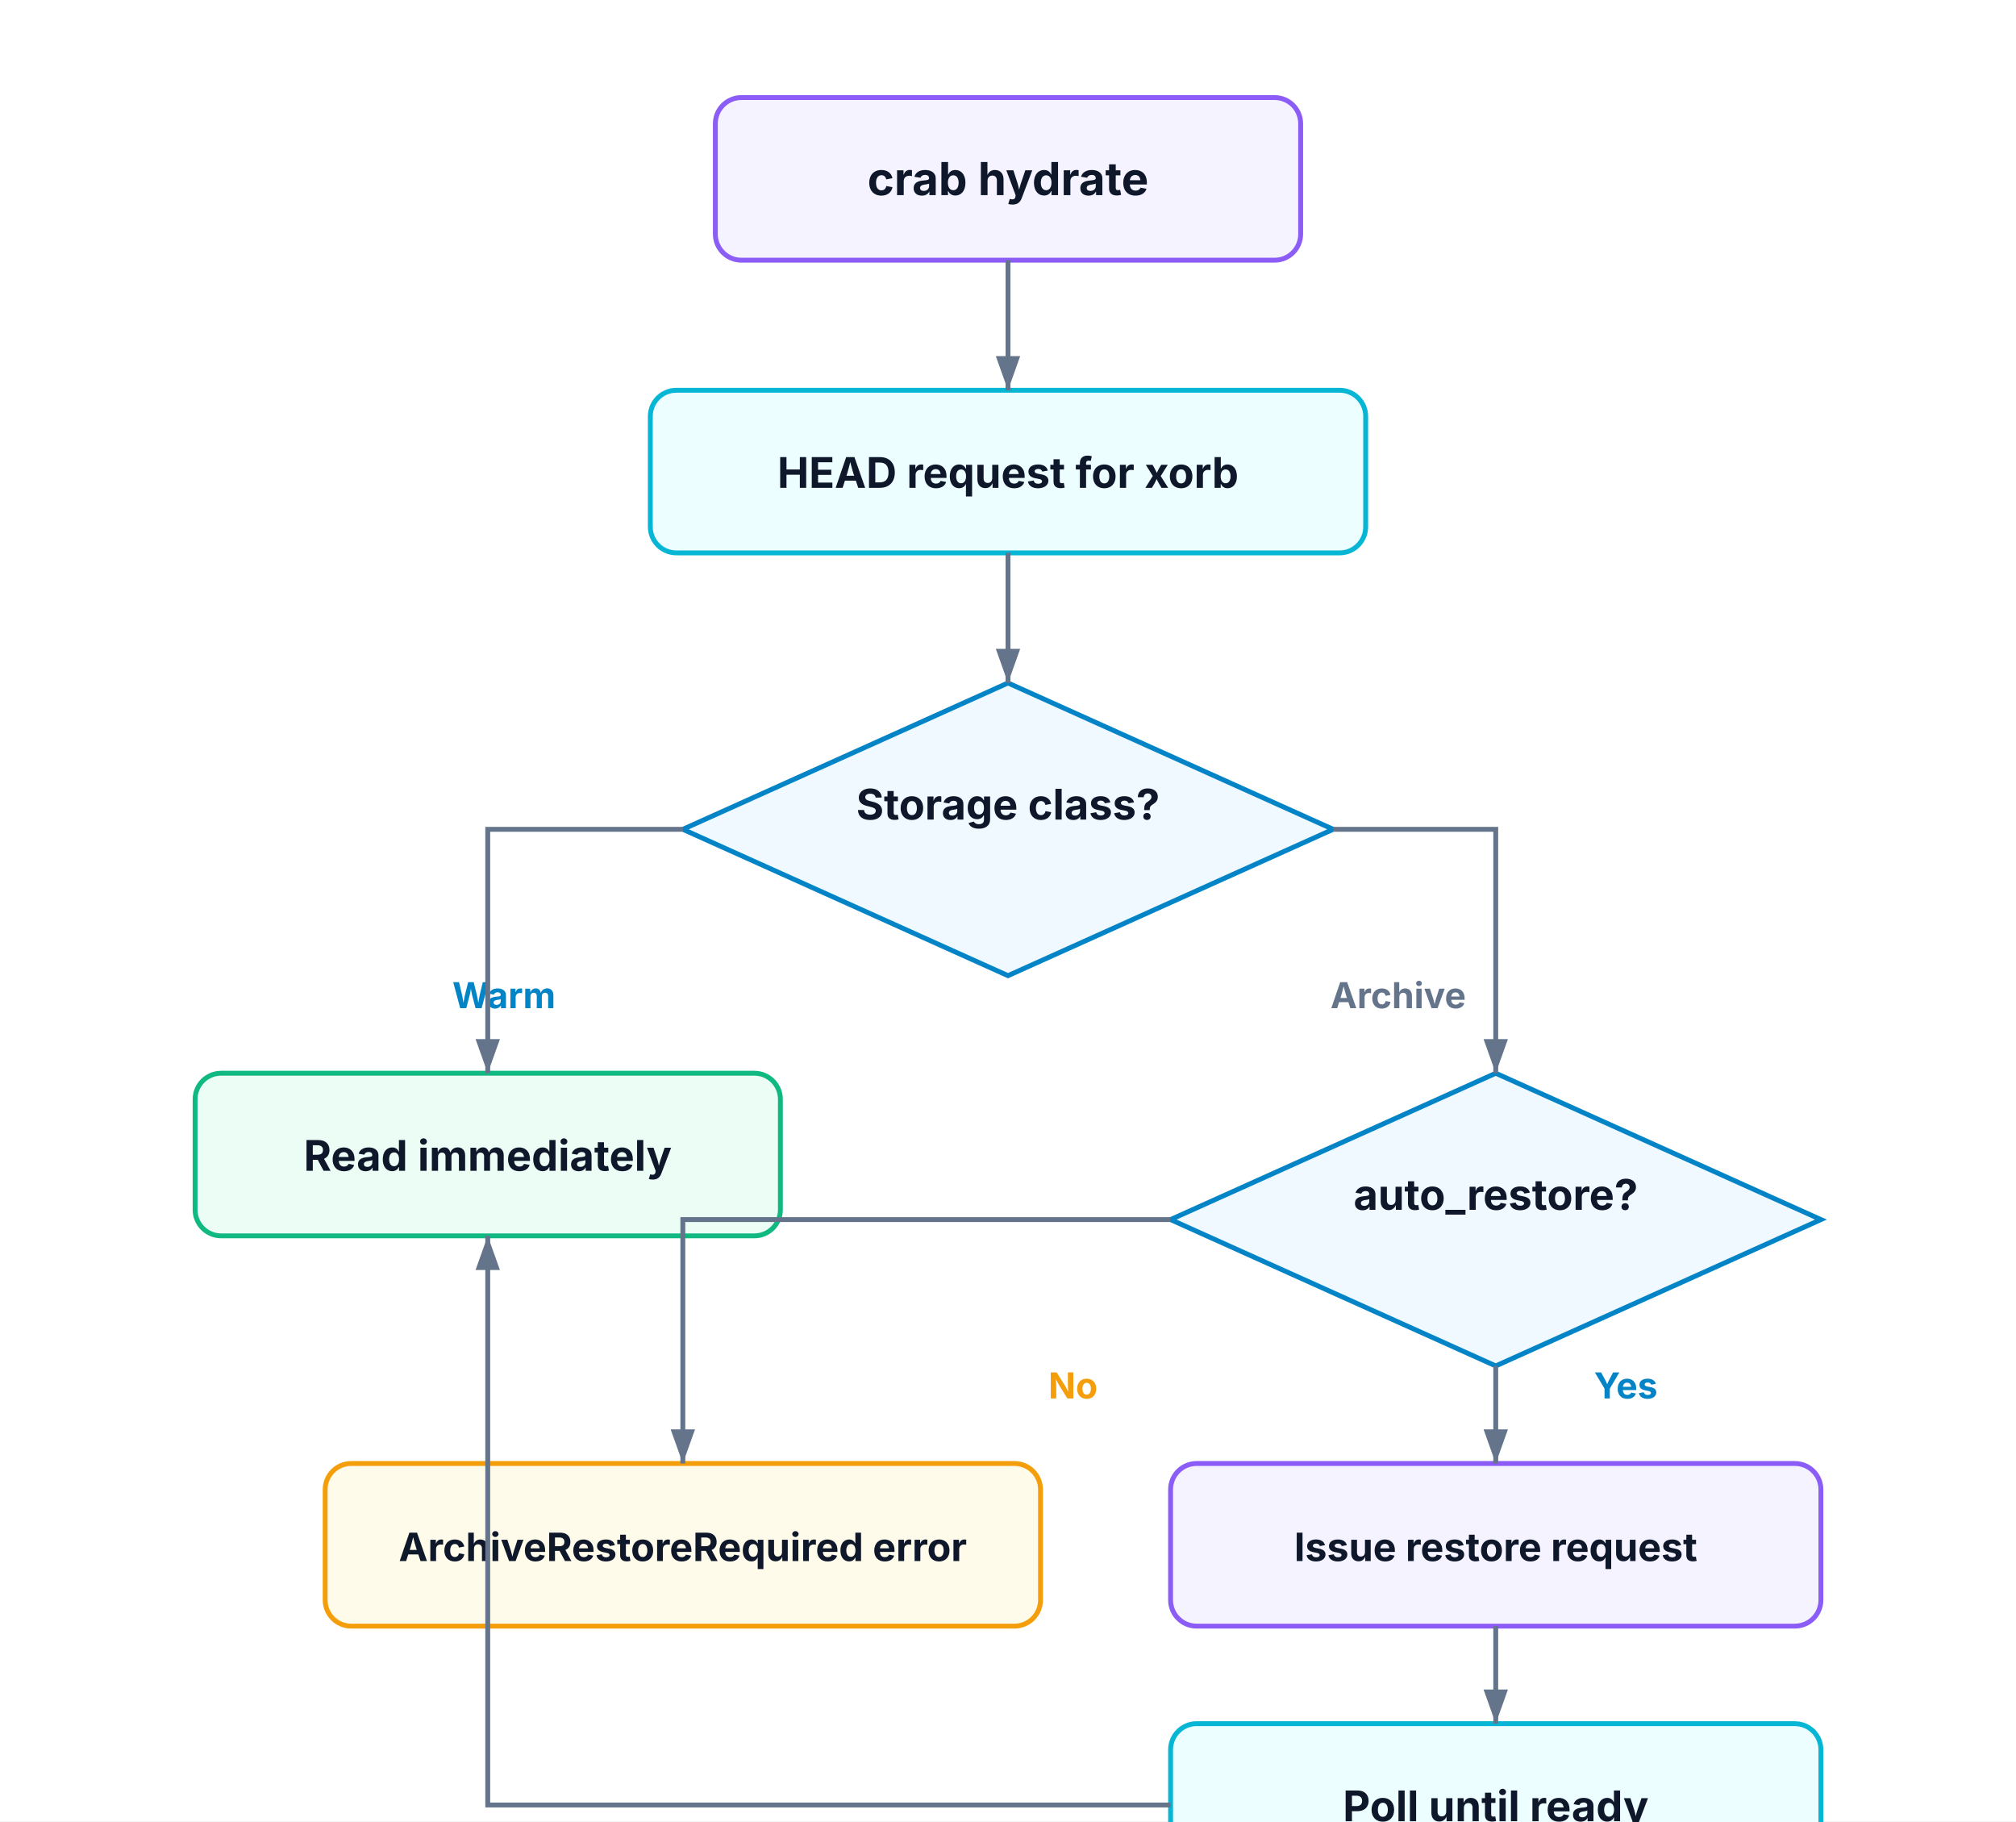
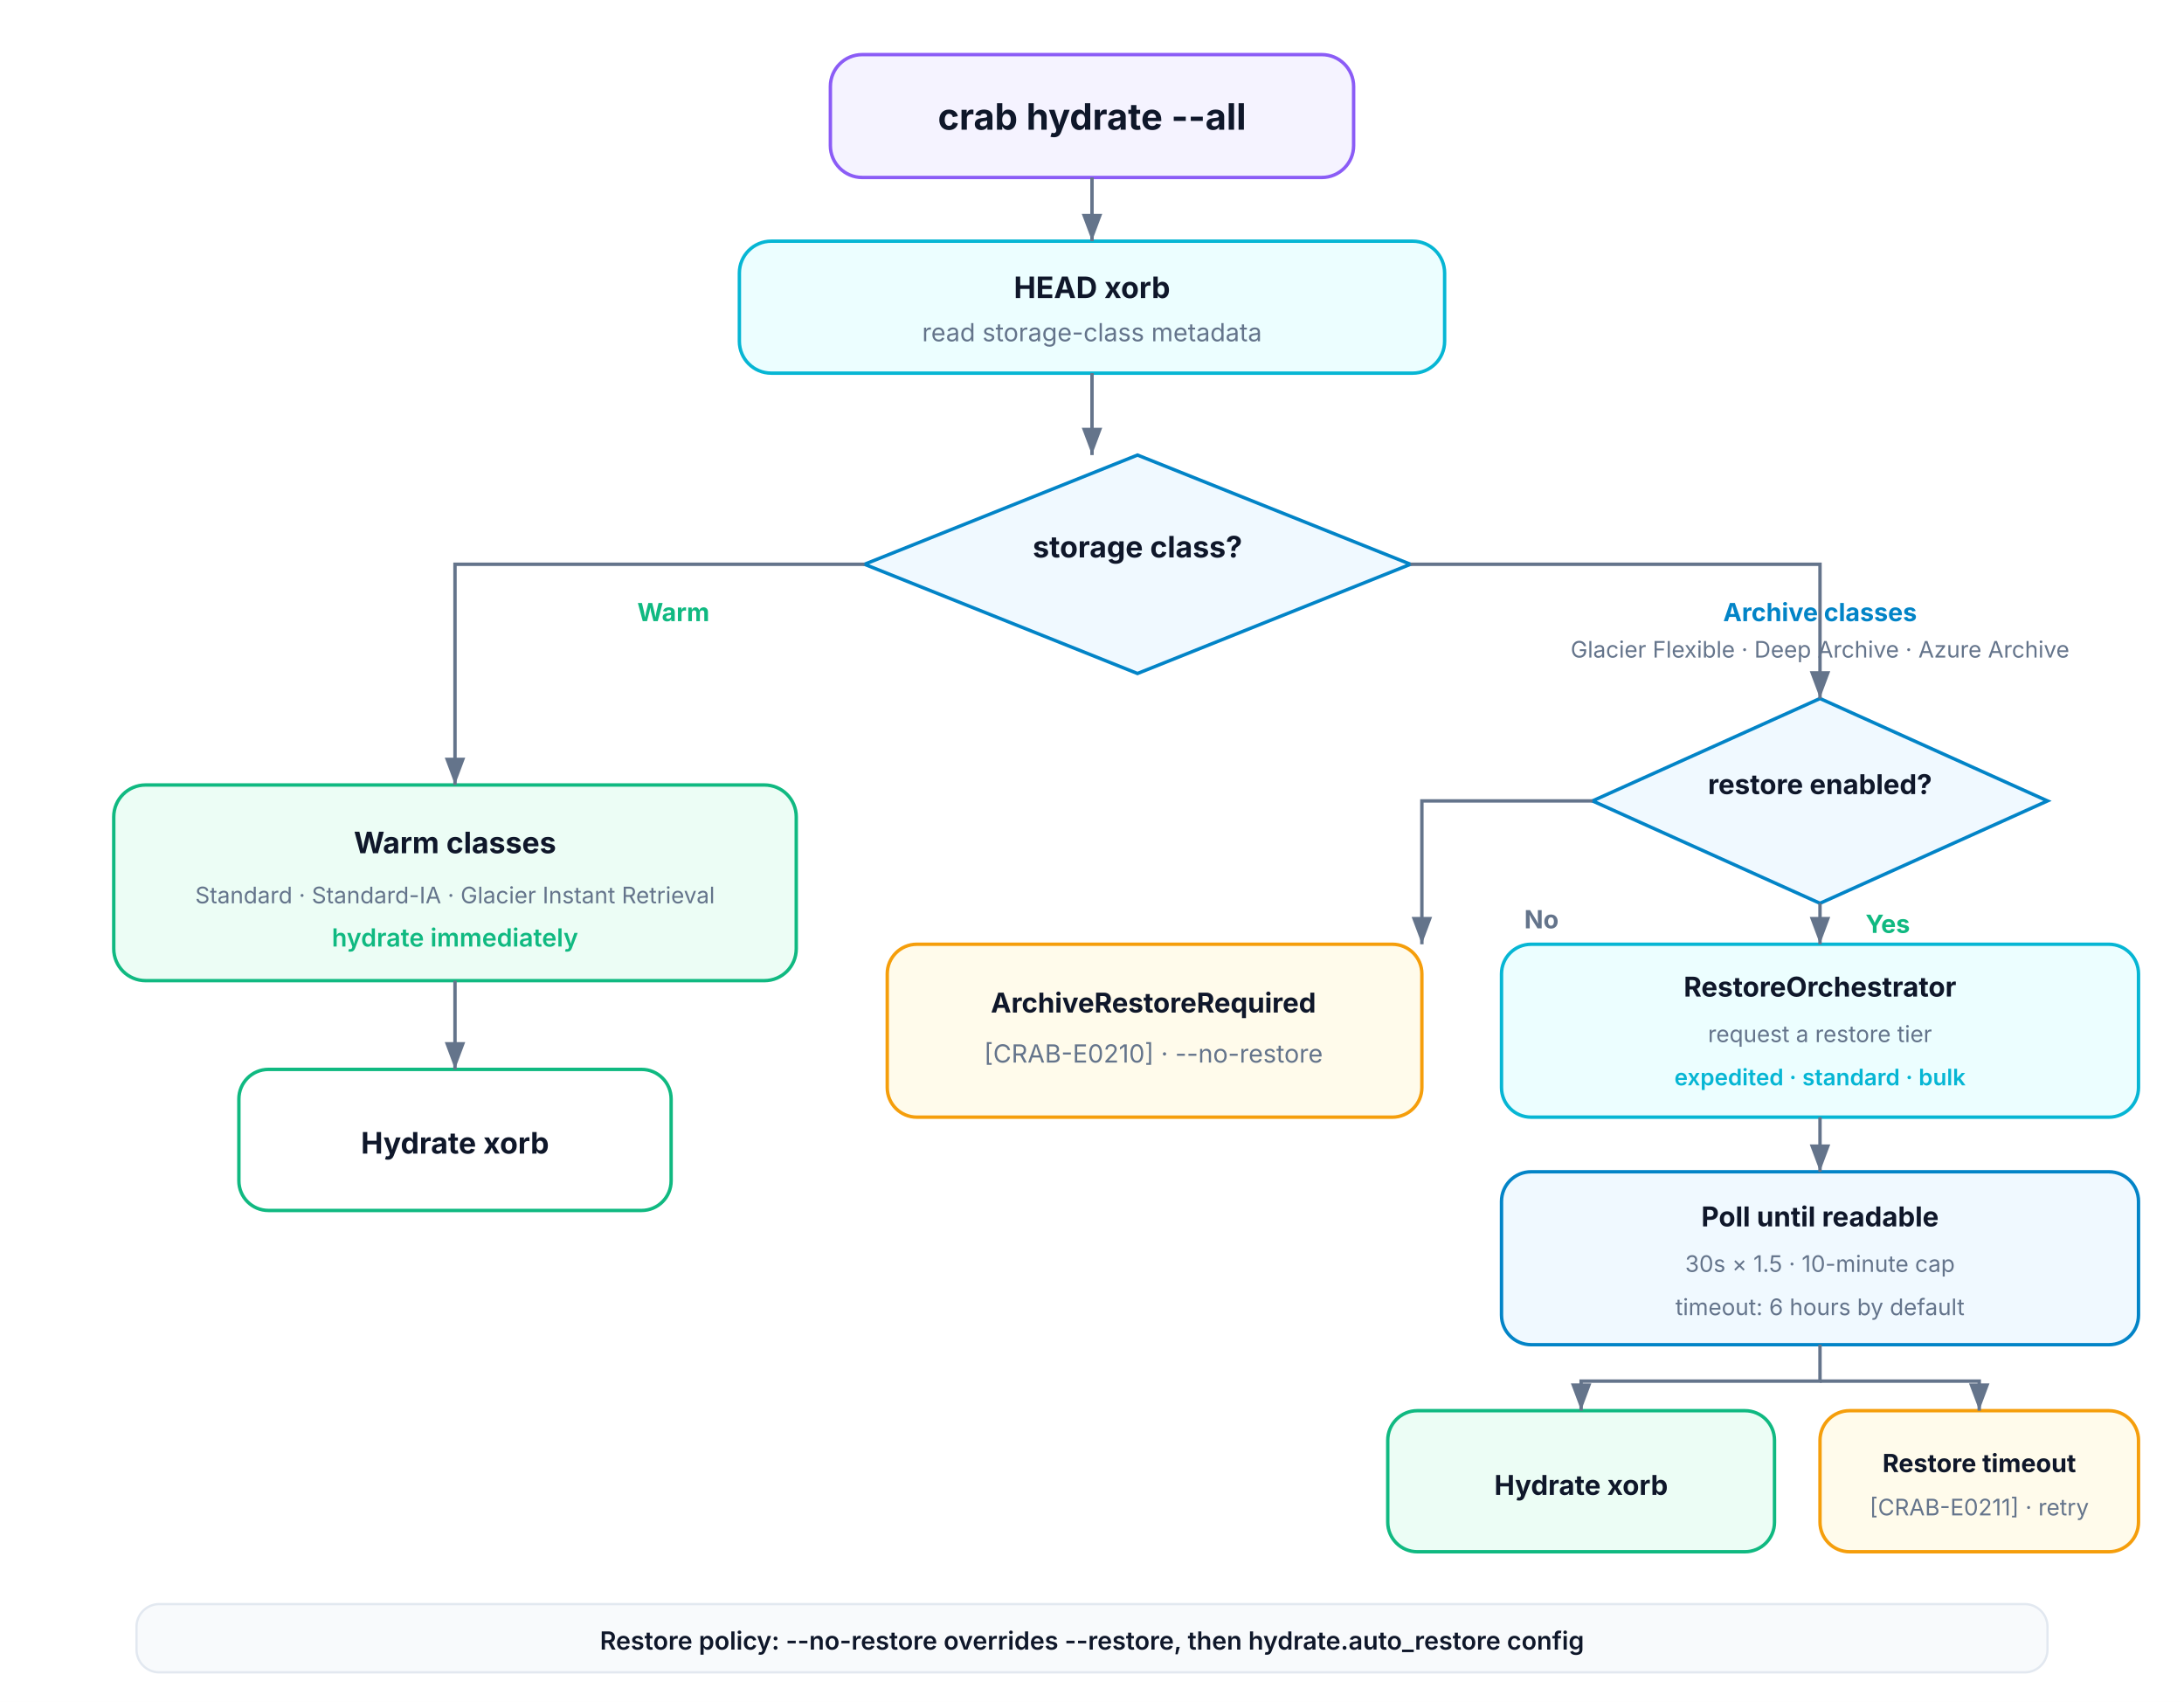
- <svg xmlns="http://www.w3.org/2000/svg" viewBox="0 0 620 560" width="620" height="560">
+ <svg xmlns="http://www.w3.org/2000/svg" viewBox="0 0 960 748" width="960" height="748" role="img" aria-labelledby="restore-title restore-desc">
  <defs>
-     <marker id="arrowhead" markerWidth="7" markerHeight="5" refX="7" refY="2.5" orient="auto">
-       <polygon points="0 0, 7 2.5, 0 5" fill="#64748B" />
+     <marker id="arrowhead" markerWidth="8" markerHeight="6" refX="8" refY="3" orient="auto">
+       <polygon points="0 0, 8 3, 0 6" fill="#64748B" />
    </marker>
  </defs>
-   <g id="background">
-     <rect x="0" y="0" width="620" height="560" fill="#FFFFFF" />
+   <rect width="960" height="748" fill="#FFFFFF" />
+   <g id="entry">
+     <rect x="365" y="24" width="230" height="54" rx="14" fill="#F5F3FF" stroke="#8B5CF6" stroke-width="1.5" />
+     <text x="480" y="57" text-anchor="middle" font-family="Inter, ui-sans-serif, system-ui, sans-serif" font-size="16" font-weight="700" fill="#0F172A">crab hydrate --all</text>
+     <rect x="325" y="106" width="310" height="58" rx="14" fill="#ECFEFF" stroke="#06B6D4" stroke-width="1.5" />
+     <text x="480" y="131" text-anchor="middle" font-family="Inter, ui-sans-serif, system-ui, sans-serif" font-size="13" font-weight="700" fill="#0F172A">HEAD xorb</text>
+     <text x="480" y="150" text-anchor="middle" font-family="Inter, ui-sans-serif, system-ui, sans-serif" font-size="11" fill="#64748B">read storage-class metadata</text>
+     <polygon points="500,200 620,248 500,296 380,248" fill="#F0F9FF" stroke="#0284C7" stroke-width="1.5" />
+     <text x="500" y="245" text-anchor="middle" font-family="Inter, ui-sans-serif, system-ui, sans-serif" font-size="13" font-weight="700" fill="#0F172A">storage class?</text>
  </g>
-   <g id="containers">
+   <g id="warm-path">
+     <text x="296" y="273" text-anchor="middle" font-family="Inter, ui-sans-serif, system-ui, sans-serif" font-size="11" font-weight="700" fill="#10B981">Warm</text>
+     <rect x="50" y="345" width="300" height="86" rx="14" fill="#ECFDF5" stroke="#10B981" stroke-width="1.5" />
+     <text x="200" y="375" text-anchor="middle" font-family="Inter, ui-sans-serif, system-ui, sans-serif" font-size="13" font-weight="700" fill="#0F172A">Warm classes</text>
+     <text x="200" y="397" text-anchor="middle" font-family="Inter, ui-sans-serif, system-ui, sans-serif" font-size="10" fill="#64748B">Standard · Standard-IA · Glacier Instant Retrieval</text>
+     <text x="200" y="416" text-anchor="middle" font-family="Inter, ui-sans-serif, system-ui, sans-serif" font-size="11" font-weight="600" fill="#10B981">hydrate immediately</text>
+     <rect x="105" y="470" width="190" height="62" rx="13" fill="#FFFFFF" stroke="#10B981" stroke-width="1.5" />
+     <text x="200" y="507" text-anchor="middle" font-family="Inter, ui-sans-serif, system-ui, sans-serif" font-size="13" font-weight="700" fill="#0F172A">Hydrate xorb</text>
  </g>
-   <g id="nodes">
-     <rect x="220" y="30" width="180" height="50" rx="8" fill="#F5F3FF" stroke="#8B5CF6" stroke-width="1.5" />
-     <rect x="200" y="120" width="220" height="50" rx="8" fill="#ECFEFF" stroke="#06B6D4" stroke-width="1.5" />
-     <polygon points="310,210 410,255 310,300 210,255" fill="#F0F9FF" stroke="#0284C7" stroke-width="1.5" />
-     <rect x="60" y="330" width="180" height="50" rx="8" fill="#ECFDF5" stroke="#10B981" stroke-width="1.5" />
-     <polygon points="460,330 560,375 460,420 360,375" fill="#F0F9FF" stroke="#0284C7" stroke-width="1.5" />
-     <rect x="360" y="450" width="200" height="50" rx="8" fill="#F5F3FF" stroke="#8B5CF6" stroke-width="1.5" />
-     <rect x="100" y="450" width="220" height="50" rx="8" fill="#FFFBEB" stroke="#F59E0B" stroke-width="1.5" />
-     <rect x="360" y="530" width="200" height="50" rx="8" fill="#ECFEFF" stroke="#06B6D4" stroke-width="1.5" />
+   <g id="archive-path">
+     <text x="800" y="273" text-anchor="middle" font-family="Inter, ui-sans-serif, system-ui, sans-serif" font-size="11" font-weight="700" fill="#0284C7">Archive classes</text>
+     <text x="800" y="289" text-anchor="middle" font-family="Inter, ui-sans-serif, system-ui, sans-serif" font-size="10" fill="#64748B">Glacier Flexible · Deep Archive · Azure Archive</text>
+     <polygon points="800,307 900,352 800,397 700,352" fill="#F0F9FF" stroke="#0284C7" stroke-width="1.5" />
+     <text x="800" y="349" text-anchor="middle" font-family="Inter, ui-sans-serif, system-ui, sans-serif" font-size="12" font-weight="700" fill="#0F172A">restore enabled?</text>
+     <rect x="390" y="415" width="235" height="76" rx="13" fill="#FFFBEB" stroke="#F59E0B" stroke-width="1.5" />
+     <text x="507" y="445" text-anchor="middle" font-family="Inter, ui-sans-serif, system-ui, sans-serif" font-size="12" font-weight="700" fill="#0F172A">ArchiveRestoreRequired</text>
+     <text x="507" y="467" text-anchor="middle" font-family="Inter, ui-sans-serif, system-ui, sans-serif" font-size="11" fill="#64748B">[CRAB-E0210] · --no-restore</text>
+     <rect x="660" y="415" width="280" height="76" rx="13" fill="#ECFEFF" stroke="#06B6D4" stroke-width="1.5" />
+     <text x="800" y="438" text-anchor="middle" font-family="Inter, ui-sans-serif, system-ui, sans-serif" font-size="12" font-weight="700" fill="#0F172A">RestoreOrchestrator</text>
+     <text x="800" y="458" text-anchor="middle" font-family="Inter, ui-sans-serif, system-ui, sans-serif" font-size="10" fill="#64748B">request a restore tier</text>
+     <text x="800" y="477" text-anchor="middle" font-family="Inter, ui-sans-serif, system-ui, sans-serif" font-size="10" font-weight="600" fill="#06B6D4">expedited · standard · bulk</text>
+     <rect x="660" y="515" width="280" height="76" rx="13" fill="#F0F9FF" stroke="#0284C7" stroke-width="1.5" />
+     <text x="800" y="539" text-anchor="middle" font-family="Inter, ui-sans-serif, system-ui, sans-serif" font-size="12" font-weight="700" fill="#0F172A">Poll until readable</text>
+     <text x="800" y="559" text-anchor="middle" font-family="Inter, ui-sans-serif, system-ui, sans-serif" font-size="10" fill="#64748B">30s × 1.5 · 10-minute cap</text>
+     <text x="800" y="578" text-anchor="middle" font-family="Inter, ui-sans-serif, system-ui, sans-serif" font-size="10" fill="#64748B">timeout: 6 hours by default</text>
+     <rect x="610" y="620" width="170" height="62" rx="13" fill="#ECFDF5" stroke="#10B981" stroke-width="1.5" />
+     <text x="695" y="657" text-anchor="middle" font-family="Inter, ui-sans-serif, system-ui, sans-serif" font-size="12" font-weight="700" fill="#0F172A">Hydrate xorb</text>
+     <rect x="800" y="620" width="140" height="62" rx="13" fill="#FFFBEB" stroke="#F59E0B" stroke-width="1.5" />
+     <text x="870" y="647" text-anchor="middle" font-family="Inter, ui-sans-serif, system-ui, sans-serif" font-size="11" font-weight="700" fill="#0F172A">Restore timeout</text>
+     <text x="870" y="666" text-anchor="middle" font-family="Inter, ui-sans-serif, system-ui, sans-serif" font-size="10" fill="#64748B">[CRAB-E0211] · retry</text>
  </g>
-   <g id="labels">
-     <text x="310" y="60" text-anchor="middle" font-family="Inter, ui-sans-serif, system-ui, sans-serif" font-size="14" font-weight="bold" fill="#0F172A">crab hydrate</text>
-     <text x="310" y="150" text-anchor="middle" font-family="Inter, ui-sans-serif, system-ui, sans-serif" font-size="13" font-weight="bold" fill="#0F172A">HEAD request for xorb</text>
-     <text x="310" y="252" text-anchor="middle" font-family="Inter, ui-sans-serif, system-ui, sans-serif" font-size="13" font-weight="bold" fill="#0F172A">Storage class?</text>
-     <text x="155" y="310" text-anchor="middle" font-family="Inter, ui-sans-serif, system-ui, sans-serif" font-size="11" font-weight="bold" fill="#0284C7">Warm</text>
-     <text x="430" y="310" text-anchor="middle" font-family="Inter, ui-sans-serif, system-ui, sans-serif" font-size="11" font-weight="bold" fill="#64748B">Archive</text>
-     <text x="150" y="360" text-anchor="middle" font-family="Inter, ui-sans-serif, system-ui, sans-serif" font-size="13" font-weight="bold" fill="#0F172A">Read immediately</text>
-     <text x="460" y="372" text-anchor="middle" font-family="Inter, ui-sans-serif, system-ui, sans-serif" font-size="13" font-weight="bold" fill="#0F172A">auto_restore?</text>
-     <text x="500" y="430" text-anchor="middle" font-family="Inter, ui-sans-serif, system-ui, sans-serif" font-size="11" font-weight="bold" fill="#0284C7">Yes</text>
-     <text x="330" y="430" text-anchor="middle" font-family="Inter, ui-sans-serif, system-ui, sans-serif" font-size="11" font-weight="bold" fill="#F59E0B">No</text>
-     <text x="460" y="480" text-anchor="middle" font-family="Inter, ui-sans-serif, system-ui, sans-serif" font-size="12" font-weight="bold" fill="#0F172A">Issue restore request</text>
-     <text x="210" y="480" text-anchor="middle" font-family="Inter, ui-sans-serif, system-ui, sans-serif" font-size="12" font-weight="bold" fill="#0F172A">ArchiveRestoreRequired error</text>
-     <text x="460" y="560" text-anchor="middle" font-family="Inter, ui-sans-serif, system-ui, sans-serif" font-size="13" font-weight="bold" fill="#0F172A">Poll until ready</text>
+   <g id="connections" fill="none" stroke="#64748B" stroke-width="1.5">
+     <line x1="480" y1="78" x2="480" y2="106" marker-end="url(#arrowhead)" />
+     <line x1="480" y1="164" x2="480" y2="200" marker-end="url(#arrowhead)" />
+     <path d="M 380 248 H 200 V 345" marker-end="url(#arrowhead)" />
+     <line x1="200" y1="431" x2="200" y2="470" marker-end="url(#arrowhead)" />
+     <path d="M 620 248 H 800 V 307" marker-end="url(#arrowhead)" />
+     <path d="M 700 352 H 625 V 415" marker-end="url(#arrowhead)" />
+     <line x1="800" y1="397" x2="800" y2="415" marker-end="url(#arrowhead)" />
+     <line x1="800" y1="491" x2="800" y2="515" marker-end="url(#arrowhead)" />
+     <path d="M 800 591 V 607 H 695 V 620" marker-end="url(#arrowhead)" />
+     <path d="M 800 607 H 870 V 620" marker-end="url(#arrowhead)" />
  </g>
-   <g id="connections">
-     <line x1="310" y1="80" x2="310" y2="120" stroke="#64748B" stroke-width="1.5" marker-end="url(#arrowhead)" />
-     <line x1="310" y1="170" x2="310" y2="210" stroke="#64748B" stroke-width="1.5" marker-end="url(#arrowhead)" />
-     <path d="M 210 255 L 150 255 L 150 330" fill="none" stroke="#64748B" stroke-width="1.5" marker-end="url(#arrowhead)" />
-     <path d="M 410 255 L 460 255 L 460 330" fill="none" stroke="#64748B" stroke-width="1.5" marker-end="url(#arrowhead)" />
-     <line x1="460" y1="420" x2="460" y2="450" stroke="#64748B" stroke-width="1.5" marker-end="url(#arrowhead)" />
-     <path d="M 360 375 L 210 375 L 210 450" fill="none" stroke="#64748B" stroke-width="1.5" marker-end="url(#arrowhead)" />
-     <line x1="460" y1="500" x2="460" y2="530" stroke="#64748B" stroke-width="1.5" marker-end="url(#arrowhead)" />
-     <path d="M 360 555 L 150 555 L 150 380" fill="none" stroke="#64748B" stroke-width="1.5" marker-end="url(#arrowhead)" />
+   <g id="branch-labels" font-family="Inter, ui-sans-serif, system-ui, sans-serif" font-size="11" font-weight="700" fill="#64748B">
+     <text x="670" y="408">No</text>
+     <text x="820" y="410" fill="#10B981">Yes</text>
  </g>
+   <rect x="60" y="705" width="840" height="30" rx="10" fill="#F8FAFC" stroke="#E2E8F0" stroke-width="1" />
+   <text x="480" y="725" text-anchor="middle" font-family="Inter, ui-sans-serif, system-ui, sans-serif" font-size="11" font-weight="600" fill="#0F172A">Restore policy: --no-restore overrides --restore, then hydrate.auto_restore config</text>
</svg>
